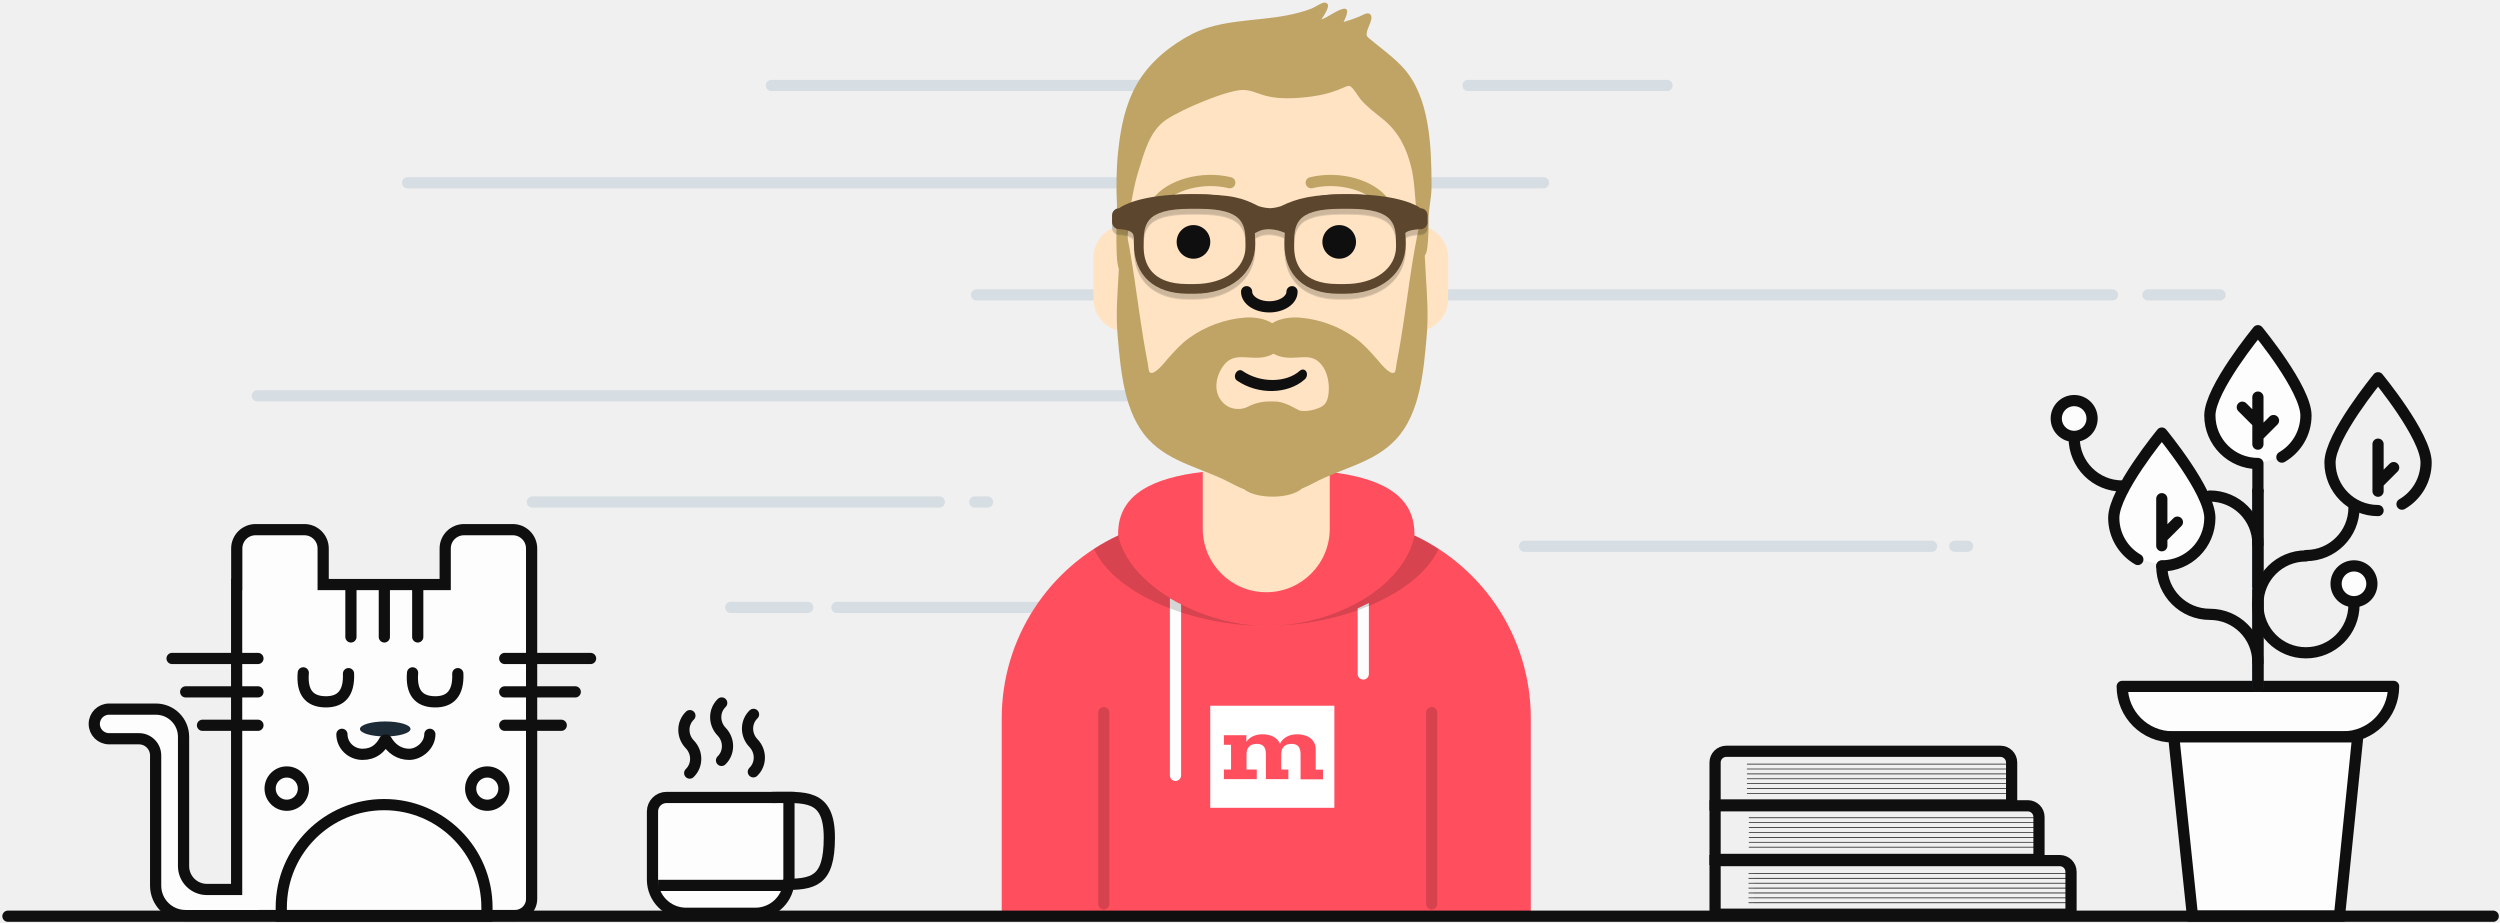
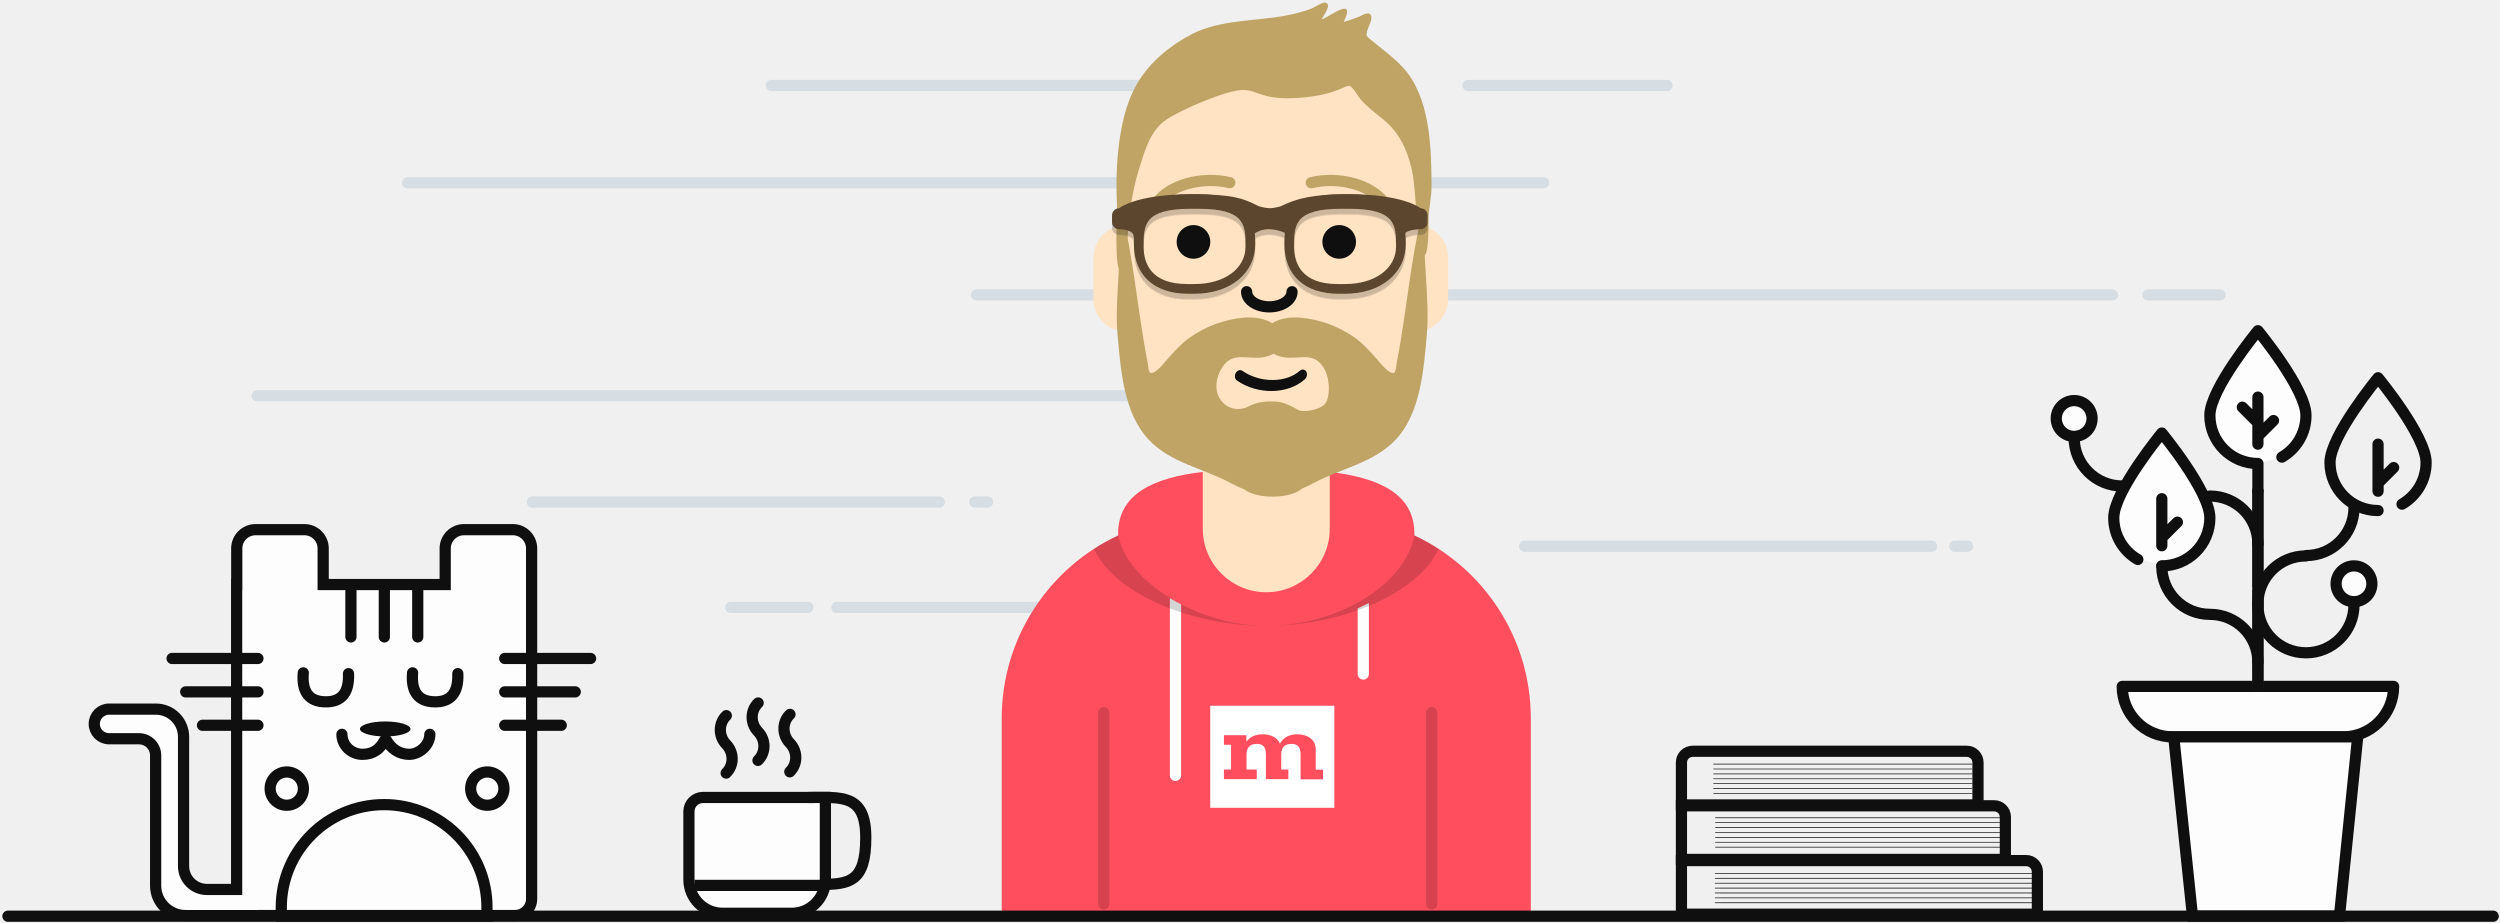
<svg xmlns="http://www.w3.org/2000/svg" xmlns:xlink="http://www.w3.org/1999/xlink" width="892" height="329" viewBox="0 0 892 329">
  <defs>
    <path d="M117.757 145.628V213H72.26v-69.2c-15.719-8.487-26.56-24.849-27.239-43.8h-.034c-6.456 0-11.689-5.233-11.689-11.69V73.69c0-6.457 5.233-11.69 11.69-11.69V51.89C44.987 23.233 68.22 0 96.877 0c28.659 0 51.89 23.232 51.89 51.89v10.124c6.188.301 11.112 5.413 11.112 11.675v14.622c0 6.273-4.941 11.392-11.145 11.677-.726 20.424-13.257 37.843-30.978 45.64z" id="a" />
    <path d="M72.323.07v20.277C72.323 32.858 82.464 43 94.975 43c12.51 0 22.653-10.142 22.653-22.653V.071c17.084 2.025 30.203 7.592 30.203 22.006 0 .222-.003.444-.009.664 24.539 11.474 41.54 36.381 41.54 65.258v69.42H.588v-69.42c0-28.877 17-53.784 41.54-65.258a23.59 23.59 0 0 1-.01-.664c0-14.414 13.119-19.98 30.204-22.006z" id="b" />
    <path d="M74.372 66.248c-1.924 2.173-7.718 3.01-9.316 2.173-2.954-1.545-5.75-3.201-8.998-3.088-3.248-.113-6.063.27-9.052 1.835-2.394 1.253-5.945 1.253-8.448-.92-4.04-3.507-3.362-9.083-.813-13.054 3.626-5.651 8.545-2.918 14.045-3.563 1.496-.175 2.998-.617 4.268-1.34 1.27.723 2.772 1.165 4.268 1.34 5.5.645 9.93-2.088 13.556 3.563 2.548 3.971 2.413 10.882.49 13.054zm34.2-65.957c-3.217 14.075-4.696 28.434-7.029 42.671a337.588 337.588 0 0 1-1.584 8.879c-.118.62-.235 2.923-.81 3.215-1.739.884-5.284-3.818-6.232-4.88-2.38-2.665-4.74-5.355-7.64-7.447a39.471 39.471 0 0 0-19.854-7.32c-2.987-.248-7.024.185-9.839 1.993-2.814-1.808-6.852-2.241-9.838-1.993a39.471 39.471 0 0 0-19.855 7.32c-2.9 2.092-5.26 4.782-7.64 7.447-.948 1.062-4.493 5.764-6.232 4.88-.574-.292-.691-2.595-.81-3.215a337.584 337.584 0 0 1-1.584-8.879C7.292 28.725 5.814 14.366 2.595.292 1.66.291.839 19.038.735 20.785.308 27.88-.188 34.816.446 41.917 1.54 54.167 2.681 69.525 11.451 78.88c7.924 8.452 19.43 10.219 29.354 15.554 1.277.687 2.972 1.535 4.8 2.23 1.925 1.563 5.744 2.628 10.143 2.628 4.614 0 8.59-1.172 10.411-2.862a43.018 43.018 0 0 0 4.205-1.996c9.923-5.336 21.43-7.102 29.354-15.554 8.77-9.354 9.91-24.713 11.004-36.962.635-7.1.138-14.037-.287-21.131C110.33 19.039 109.51.29 108.573.29z" id="d" />
    <filter x="-.9%" y="-2.8%" width="101.8%" height="111.1%" filterUnits="objectBoundingBox" id="e">
      <feOffset dy="2" in="SourceAlpha" result="shadowOffsetOuter1" />
      <feColorMatrix values="0 0 0 0 0 0 0 0 0 0 0 0 0 0 0 0 0 0 0.2 0" in="shadowOffsetOuter1" result="shadowMatrixOuter1" />
      <feMerge>
        <feMergeNode in="shadowMatrixOuter1" />
        <feMergeNode in="SourceGraphic" />
      </feMerge>
    </filter>
  </defs>
  <g fill="none" fill-rule="evenodd">
    <g stroke-width="4">
      <g stroke="#D6DDE3" stroke-linecap="round">
        <path d="M189.933 179.119h145.212M91.796 141.215h386M348.427 105.215h405.296M523.796 30.5h71M275.227 30.5h195.987M766.402 105.215h25.689M347.796 179.119h4.561M298.608 216.715H443.82M260.723 216.715H288.2M543.972 194.908h145.212M697.472 194.908h4.561M145.427 65.215h405.296" />
      </g>
      <g stroke="#0F0F0F">
-         <path d="M269.5 325.866h-24.693c-6.628 0-12-5.372-12-12v-24.333a5 5 0 0 1 5-5h43.692v29.333c0 6.628-5.372 12-12 12z" fill="#FDFDFD" />
-         <path d="M275.403 284.535c11.784 0 20.506-1.436 20.506 14.356s-5.775 16.67-16.363 16.67M234.807 315.905h46.738" />
+         <path d="M282.5 325.866h-24.693c-6.628 0-12-5.372-12-12v-24.333a5 5 0 0 1 5-5h43.692v29.333c0 6.628-5.372 12-12 12z" fill="#FDFDFD" />
+         <path d="M288.403 284.535c11.784 0 20.506-1.436 20.506 14.356s-5.775 16.67-16.363 16.67M247.807 315.905h46.738" />
        <g stroke-linecap="round" stroke-linejoin="round">
-           <path d="M257.439 271.309c2.838-2.741 2.854-7.33.035-10.249M257.508 250.812c-2.838 2.74-2.854 7.329-.034 10.248" />
+           <path d="M270.439 271.309c2.838-2.741 2.854-7.33.035-10.249M270.508 250.812c-2.838 2.74-2.854 7.329-.034 10.248" />
        </g>
        <g stroke-linecap="round" stroke-linejoin="round">
-           <path d="M246.085 275.835c2.838-2.74 2.854-7.329.034-10.248M246.154 255.339c-2.838 2.74-2.854 7.329-.035 10.248" />
+           <path d="M259.085 275.835c2.838-2.74 2.854-7.329.034-10.248M259.154 255.339c-2.838 2.74-2.854 7.329-.035 10.248" />
        </g>
        <g stroke-linecap="round" stroke-linejoin="round">
-           <path d="M268.793 275.386c2.838-2.741 2.854-7.33.035-10.249M268.862 254.889c-2.838 2.74-2.853 7.329-.034 10.248" />
+           <path d="M281.793 275.386c2.838-2.741 2.854-7.33.035-10.249M281.862 254.889c-2.838 2.74-2.853 7.329-.034 10.248" />
        </g>
      </g>
    </g>
    <path d="M762.78 199.347c-5.135-2.962-8.592-8.51-8.592-14.864 0-9.469 17.145-30.242 17.145-30.242s17.146 20.773 17.146 30.242c0 9.47-7.677 17.146-17.146 17.146M814.178 163.099c5.135-2.962 8.592-8.51 8.592-14.863 0-9.47-17.145-30.243-17.145-30.243s-17.146 20.774-17.146 30.243c0 9.47 7.676 17.145 17.146 17.145" fill="#FDFDFD" />
    <path d="M854.04 244.913h-96.832c0 9.944 8.06 18.006 18.005 18.006h60.823c9.944 0 18.005-8.062 18.005-18.006z" stroke="#0F0F0F" stroke-width="4" fill="#FDFDFD" stroke-linecap="round" stroke-linejoin="round" />
    <path stroke="#0F0F0F" stroke-width="4" fill="#FDFDFD" d="M775.588 262.919l6.69 63.942h52.44l6.509-63.942z" />
    <path d="M805.624 244.913v-34.291M805.624 209.436v-34.291" stroke="#1D2B36" stroke-width="4" stroke-linecap="round" stroke-linejoin="round" />
    <path d="M805.624 236.34c0-9.469-7.676-17.146-17.146-17.146M822.77 198.352c-9.47 0-17.146 7.677-17.146 17.146M771.333 202.049c0 9.469 7.676 17.146 17.146 17.146M822.77 198.228c9.469 0 17.145-7.676 17.145-17.146M771.333 194.723v-16.788M771.333 191.866l5.566-5.566M848.488 175.264v-16.789M848.488 172.406l5.566-5.566M814.178 163.099c5.135-2.962 8.592-8.51 8.592-14.863 0-9.47-17.145-30.243-17.145-30.243s-17.146 20.774-17.146 30.243c0 9.47 7.676 17.145 17.146 17.145M805.624 165.381v9.763M805.624 158.475v-16.788M805.624 155.618l5.566-5.566M805.624 150.855l-5.566-5.566M805.624 194.13c0-9.468-7.676-17.145-17.146-17.145M740.062 156.26c0 9.47 7.676 17.146 17.146 17.146" stroke="#0F0F0F" stroke-width="4" stroke-linecap="round" stroke-linejoin="round" />
    <path d="M746.452 149.319a6.39 6.39 0 1 0-12.78 0 6.39 6.39 0 0 0 12.78 0zM846.294 208.295a6.39 6.39 0 1 0-12.78 0 6.39 6.39 0 0 0 12.78 0z" stroke="#0F0F0F" stroke-width="4" fill="#FDFDFD" stroke-linecap="round" stroke-linejoin="round" />
    <path d="M805.613 215.774c0 9.469 7.676 17.146 17.146 17.146M822.759 232.92c9.469 0 17.145-7.677 17.145-17.147" stroke="#0F0F0F" stroke-width="4" stroke-linecap="round" stroke-linejoin="round" />
    <g stroke="#0F0F0F">
      <g opacity=".15" stroke-linecap="square" stroke-width=".25">
-         <path d="M625.97 313.377H739.44M625.97 315.123H739.44M625.97 316.87H739.44M625.97 318.616H739.44M625.97 320.363H739.44M625.97 322.11H739.44M625.97 311.63H739.44" />
+         <path d="M613.97 313.377H727.44M613.97 315.123H727.44M613.97 316.87H727.44M613.97 318.616H727.44M613.97 320.363H727.44M613.97 322.11H727.44M613.97 311.63H727.44" />
      </g>
-       <path d="M611.94 307.06v19.14h127v-15.14a4 4 0 0 0-4-4h-123z" stroke-width="4" />
+       <path d="M599.94 307.06v19.14h127v-15.14a4 4 0 0 0-4-4h-123z" stroke-width="4" />
      <g stroke-linecap="round" stroke-width=".25">
-         <path d="M623.97 313.377H737.44M623.97 315.123H737.44M623.97 316.87H737.44M623.97 318.616H737.44M623.97 320.363H737.44M623.97 322.11H737.44M623.97 311.63H737.44" />
+         <path d="M611.97 313.377H725.44M611.97 315.123H725.44M611.97 316.87H725.44M611.97 318.616H725.44M611.97 320.363H725.44M611.97 322.11H725.44M611.97 311.63H725.44" />
      </g>
-       <path d="M611.94 287.501v19.141h115.573v-15.14a4 4 0 0 0-4-4H611.94z" stroke-width="4" />
+       <path d="M599.94 287.501v19.141h115.573v-15.14a4 4 0 0 0-4-4H599.94z" stroke-width="4" />
+       <g stroke-linecap="round" stroke-width=".25">
+         <path d="M612.08 293.531h102.232M612.08 295.278h102.232M612.08 297.024h102.232M612.08 298.77h102.232M612.08 300.517h102.232M612.08 302.264h102.232M612.08 291.785h102.232" />
+       </g>
      <g>
-         <path d="M611.94 287.2h105.808v-15.14a4 4 0 0 0-4-4H615.94a4 4 0 0 0-4 4v15.14z" stroke-width="4" />
+         <path d="M599.94 287.2h105.808v-15.14a4 4 0 0 0-4-4H603.94a4 4 0 0 0-4 4v15.14z" stroke-width="4" />
        <g stroke-linecap="round" stroke-width=".25">
-           <path d="M623.408 274.377h92.242M623.408 276.124h92.242M623.408 277.87h92.242M623.408 279.617h92.242M623.408 281.363h92.242M623.408 283.11h92.242M623.408 272.631h92.242" />
+           <path d="M611.408 274.377h92.242M611.408 276.124h92.242M611.408 277.87h92.242M611.408 279.617h92.242M611.408 281.363h92.242M611.408 283.11h92.242M611.408 272.631h92.242" />
        </g>
      </g>
    </g>
    <g>
      <g transform="matrix(-1 0 0 1 211.472 186.979)">
        <path d="M127.042 21.583h-.044V8.711a6.708 6.708 0 0 0-6.708-6.709h-17.417a6.708 6.708 0 0 0-6.708 6.709v12.872h-43.54V8.711a6.708 6.708 0 0 0-6.708-6.709H28.5a6.708 6.708 0 0 0-6.708 6.709v125.056a5.917 5.917 0 0 0 5.916 5.917h89.444v.014h28.121c5.891 0 10.667-4.775 10.667-10.666V82.563a5.958 5.958 0 0 1 5.958-5.958h10.657a5.285 5.285 0 1 0 0-10.57h-16.7c-5.454 0-9.875 4.42-9.875 9.874v46.138a8.333 8.333 0 0 1-8.333 8.333h-10.605V21.583z" stroke="#0F0F0F" stroke-width="4" fill="#FDFDFD" />
        <path d="M37.722 139.868h73.39v-3.064c0-20.266-16.43-36.695-36.695-36.695-20.266 0-36.695 16.429-36.695 36.695v3.064z" stroke="#0F0F0F" stroke-width="4" />
        <g stroke="#0F0F0F" stroke-linecap="round" stroke-linejoin="round" stroke-width="4">
          <path d="M87.125 53.376c-.274 6.806 2.49 10.158 8.294 10.057 5.803-.101 8.418-3.547 7.845-10.338M48.125 53.376c-.274 6.806 2.49 10.158 8.294 10.057 5.803-.101 8.418-3.547 7.845-10.338" />
        </g>
        <g stroke="#0F0F0F" stroke-linecap="round" stroke-width="4">
          <path d="M62.422 22.575v17.703M74.34 22.575v17.703M86.26 22.575v17.703" />
        </g>
        <g stroke="#0F0F0F" stroke-linecap="round" stroke-width="4">
          <path d="M150.076 47.963h-30.64M145.22 59.882h-25.785M139.224 71.802h-19.789" />
        </g>
        <g stroke="#0F0F0F" stroke-linecap="round" stroke-width="4">
          <path d="M31.391 47.963H.751M31.391 59.882H6.22M31.391 71.802H11.215" />
        </g>
        <g transform="translate(57.25 69.833)">
-           <ellipse fill="#1D2B36" cx="16.771" cy="3.282" rx="9.018" ry="2.677" />
+           <ellipse fill="#0F0F0F" cx="16.771" cy="3.282" rx="9.018" ry="2.677" />
          <path d="M.853 5.188c0 3.945 3.827 7.144 7.348 7.144 3.52 0 6.367-1.906 8.2-5.084M32.222 5.188c0 3.945-3.29 7.144-7.348 7.144s-6.369-2.132-7.91-5.004" stroke="#0F0F0F" stroke-width="4" stroke-linecap="round" stroke-linejoin="round" />
        </g>
        <circle stroke="#0F0F0F" stroke-width="4" cx="109.153" cy="94.396" r="5.938" />
        <circle stroke="#0F0F0F" stroke-width="4" cx="37.604" cy="94.396" r="5.938" />
      </g>
    </g>
    <g>
      <g transform="translate(356.828 18.309)">
        <use fill="#FFE3C3" xlink:href="#a" />
        <g transform="translate(0 150)">
          <mask id="c" fill="#fff">
            <use xlink:href="#b" />
          </mask>
          <use fill="#FF4F5E" xlink:href="#b" />
          <g mask="url(#c)" fill="#FFF" fill-rule="nonzero">
            <path d="M74.98 83.507v36.412h44.286V83.507H74.98zm40.248 26.238h-8.01v-8.889c0-2.73-1.107-3.748-3.256-3.748-2.606 0-3.648 1.553-3.648 3.695v5.462h2.54v3.427h-8.01v-8.836c0-2.73-1.107-3.748-3.256-3.748-2.606 0-3.648 1.553-3.648 3.695v5.462h3.648v3.427H79.865v-3.427h2.54v-8.836h-2.54v-3.427h8.01v2.356c1.173-1.66 3.126-2.677 5.797-2.677 2.735 0 5.275 1.07 6.187 3.373 1.042-2.088 3.19-3.373 6.187-3.373 3.451 0 6.577 1.713 6.577 5.408v7.23h2.605v3.426z" />
          </g>
          <path d="M64.59 47.332v61.014a2 2 0 1 1-4 0V45.15a62.645 62.645 0 0 0 4 2.182zm67-.51v25.351a2 2 0 0 1-4 0V48.739a66.549 66.549 0 0 0 4-1.918z" fill="#FDFDFD" mask="url(#c)" />
          <path d="M94.98 55c-11.225 0-22.705-3.553-31.045-8.048-12.669-6.827-22.3-17.01-22.3-28.875 0-9.37 5.597-15.003 14.251-18.353C41.55 2.571 31.634 8.243 31.634 19.308 31.634 39.02 63.104 55 94.979 55zM134.072-.276c14.337 2.847 24.253 8.519 24.253 19.584 0 19.71-31.465 35.689-63.337 35.692 26.84-.004 53.335-16.533 53.335-36.923 0-9.37-5.597-15.003-14.25-18.353z" fill-opacity=".16" fill="#000" mask="url(#c)" />
          <path d="M154 85.965v68.23M37 85.965v68.23" stroke="#D6424E" stroke-width="4" stroke-linecap="round" />
        </g>
        <path d="M87.964 85.771c0 2.983 3.627 5.401 8.102 5.401 4.474 0 8.101-2.418 8.101-5.4" stroke="#0F0F0F" stroke-linecap="round" stroke-width="4" />
        <g transform="translate(63 62)" fill="#0F0F0F">
          <circle cx="6" cy="6" r="6" />
          <circle cx="58" cy="6" r="6" />
        </g>
        <g fill-rule="nonzero">
          <path d="M57.63 55.159c3.915-5.51 14.648-8.598 23.893-6.328a2 2 0 0 0 .954-3.884c-10.737-2.637-23.165.94-28.107 7.894a2 2 0 0 0 3.26 2.318z" fill="#BFA465" />
          <path d="M106.923 114c-4.74 4.252-14.024 4.483-20.497-.007-.75-.52-1.794-.17-2.33.784-.536.954-.361 2.15.39 2.67 7.517 5.215 18.266 4.947 24.25-.421.775-.695.997-1.936.496-2.772-.5-.835-1.535-.95-2.31-.254z" fill="#0F0F0F" />
          <path d="M135.37 55.159c-3.915-5.51-14.648-8.598-23.893-6.328a2 2 0 0 1-.954-3.884c10.737-2.637 23.165.94 28.108 7.894a2 2 0 0 1-3.26 2.318z" fill="#BFA465" />
        </g>
      </g>
      <use fill="#BFA465" xlink:href="#d" transform="translate(398.328 77.917)" />
      <path d="M500.353 23.836c-2.652-2.82-5.73-5.213-8.725-7.614-.661-.529-1.333-1.045-1.978-1.594-.147-.125-1.652-1.246-1.832-1.66-.433-.992-.182-.219-.122-1.404.075-1.498 3.01-5.729.82-6.7-.963-.426-2.682.71-3.606 1.085a55.605 55.605 0 0 1-5.507 1.9c.896-1.857 2.603-5.574-.606-4.579-2.5.775-4.83 2.768-7.341 3.705.831-1.418 4.155-5.811 1.151-6.057-.934-.076-3.654 1.748-4.66 2.137-3.014 1.166-6.092 1.92-9.257 2.513-10.76 2.018-23.342 1.443-33.296 6.541-7.675 3.93-15.253 10.029-19.687 17.794-4.273 7.485-5.871 15.677-6.766 24.254-.656 6.295-.71 12.801-.402 19.119.1 2.07-1.2 25.755 1.689 22.866 1.44-1.44 2.953-21.398 3.315-23.366.722-3.915 1.416-7.848 2.62-11.638 2.119-6.678 3.898-14.29 9.9-18.392 5.592-3.822 21.85-10.65 27.38-10.65 5.53 0 6.791 3.85 20.445 2.784 13.653-1.066 16.384-5.024 17.88-4.097 1.37.847 2.791 3.615 3.775 4.748 2.322 2.678 5.092 4.724 7.808 6.92 5.663 4.58 8.522 10.331 10.242 17.488 1.714 7.13 1.001 15.266 3.122 22.283.373 1.234-.793 7.437.585 9.649.085.136 1.377-.309 1.802-2.562.685-3.625.59-9.883.59-10.574 0-4.52 1.1-7.91 1.086-12.46-.054-13.832-.484-31.868-10.425-42.439z" fill="#BFA465" />
      <g filter="url(#e)" transform="translate(396.778 69.299)" fill="#5B462F" fill-rule="nonzero">
        <path d="M29.447 35.51H27.06c-12.063 0-19.264-6.638-19.264-17.755C7.795 8.771 9.369 0 28.175 0h2.546C49.526 0 51.1 8.771 51.1 17.755c0 10.453-8.903 17.755-21.653 17.755zM28.05 5.197c-16.79 0-16.79 5.925-16.79 13.425 0 6.124 2.7 13.424 15.565 13.424h2.623c10.71 0 18.188-5.52 18.188-13.424 0-7.5 0-13.425-16.79-13.425H28.05zM83.146 35.51h-2.389c-12.063 0-19.264-6.638-19.264-17.755C61.493 8.771 63.067 0 81.873 0h2.546c18.805 0 20.379 8.771 20.379 17.755 0 10.453-8.902 17.755-21.652 17.755zM81.747 5.197c-16.79 0-16.79 5.925-16.79 13.425 0 6.124 2.702 13.424 15.565 13.424h2.624c10.709 0 18.188-5.52 18.188-13.424 0-7.5 0-13.425-16.79-13.425h-2.797z" />
        <path d="M2.559 4.999C3.158 4.414 9.709 0 28.149 0c15.46 0 18.733 1.605 23.687 4.029l.363.179c.344.122 2.106.72 4.166.786 1.877-.08 3.482-.59 3.952-.753C65.97 1.491 71.507 0 84.445 0c18.44 0 24.99 4.414 25.589 4.999 1.415 0 2.559 1.117 2.559 2.5v2.498c0 1.383-1.144 2.5-2.559 2.5 0 0-5.977 0-5.977 2.5 0 2.499-1.7-3.617-1.7-5V7.563c-3.12-1.194-8.707-3.418-17.912-3.418-10.256 0-15.364 1.819-19.745 3.625l.049.118-.003 1.72-1.92 4.634-2.372-.938a11.289 11.289 0 0 0-1.303-.39c-1.766-.436-3.583-.569-5.19-.24a6.855 6.855 0 0 0-1.637.549l-2.289 1.118-2.29-4.47.102-1.988.07-.169c-3.779-1.76-7.263-3.569-19.769-3.569-9.205 0-14.79 2.223-17.912 3.417v2.435c0 1.383-2.56 7.499-2.56 5 0-2.5-5.117-2.5-5.117-2.5C1.146 12.497 0 11.38 0 9.997V7.498c0-1.382 1.146-2.5 2.559-2.5z" />
      </g>
    </g>
    <g stroke="#0F0F0F" stroke-linecap="round" stroke-linejoin="round" stroke-width="4">
      <path d="M805.624 244.913v-34.291M805.624 209.436v-34.291M762.78 199.622c-5.136-2.962-8.593-8.51-8.593-14.863 0-9.47 17.146-30.243 17.146-30.243s17.145 20.774 17.145 30.243c0 9.47-7.676 17.145-17.145 17.145M857.041 179.887c5.136-2.962 8.593-8.51 8.593-14.863 0-9.47-17.146-30.243-17.146-30.243s-17.145 20.774-17.145 30.243c0 9.47 7.676 17.146 17.145 17.146" />
    </g>
-     <g stroke="#0F0F0F" stroke-linecap="round">
-       <g stroke-width=".25">
-         <path d="M624.08 293.531h102.232M624.08 295.278h102.232M624.08 297.024h102.232M624.08 298.77h102.232M624.08 300.517h102.232M624.08 302.264h102.232M624.08 291.785h102.232" />
-       </g>
-       <path d="M2.828 326.904h886.75" stroke-width="4" />
+     <g stroke="#0F0F0F" stroke-linecap="round" stroke-width="4">
+       <path d="M2.828 326.904h886.75" />
    </g>
  </g>
</svg>
